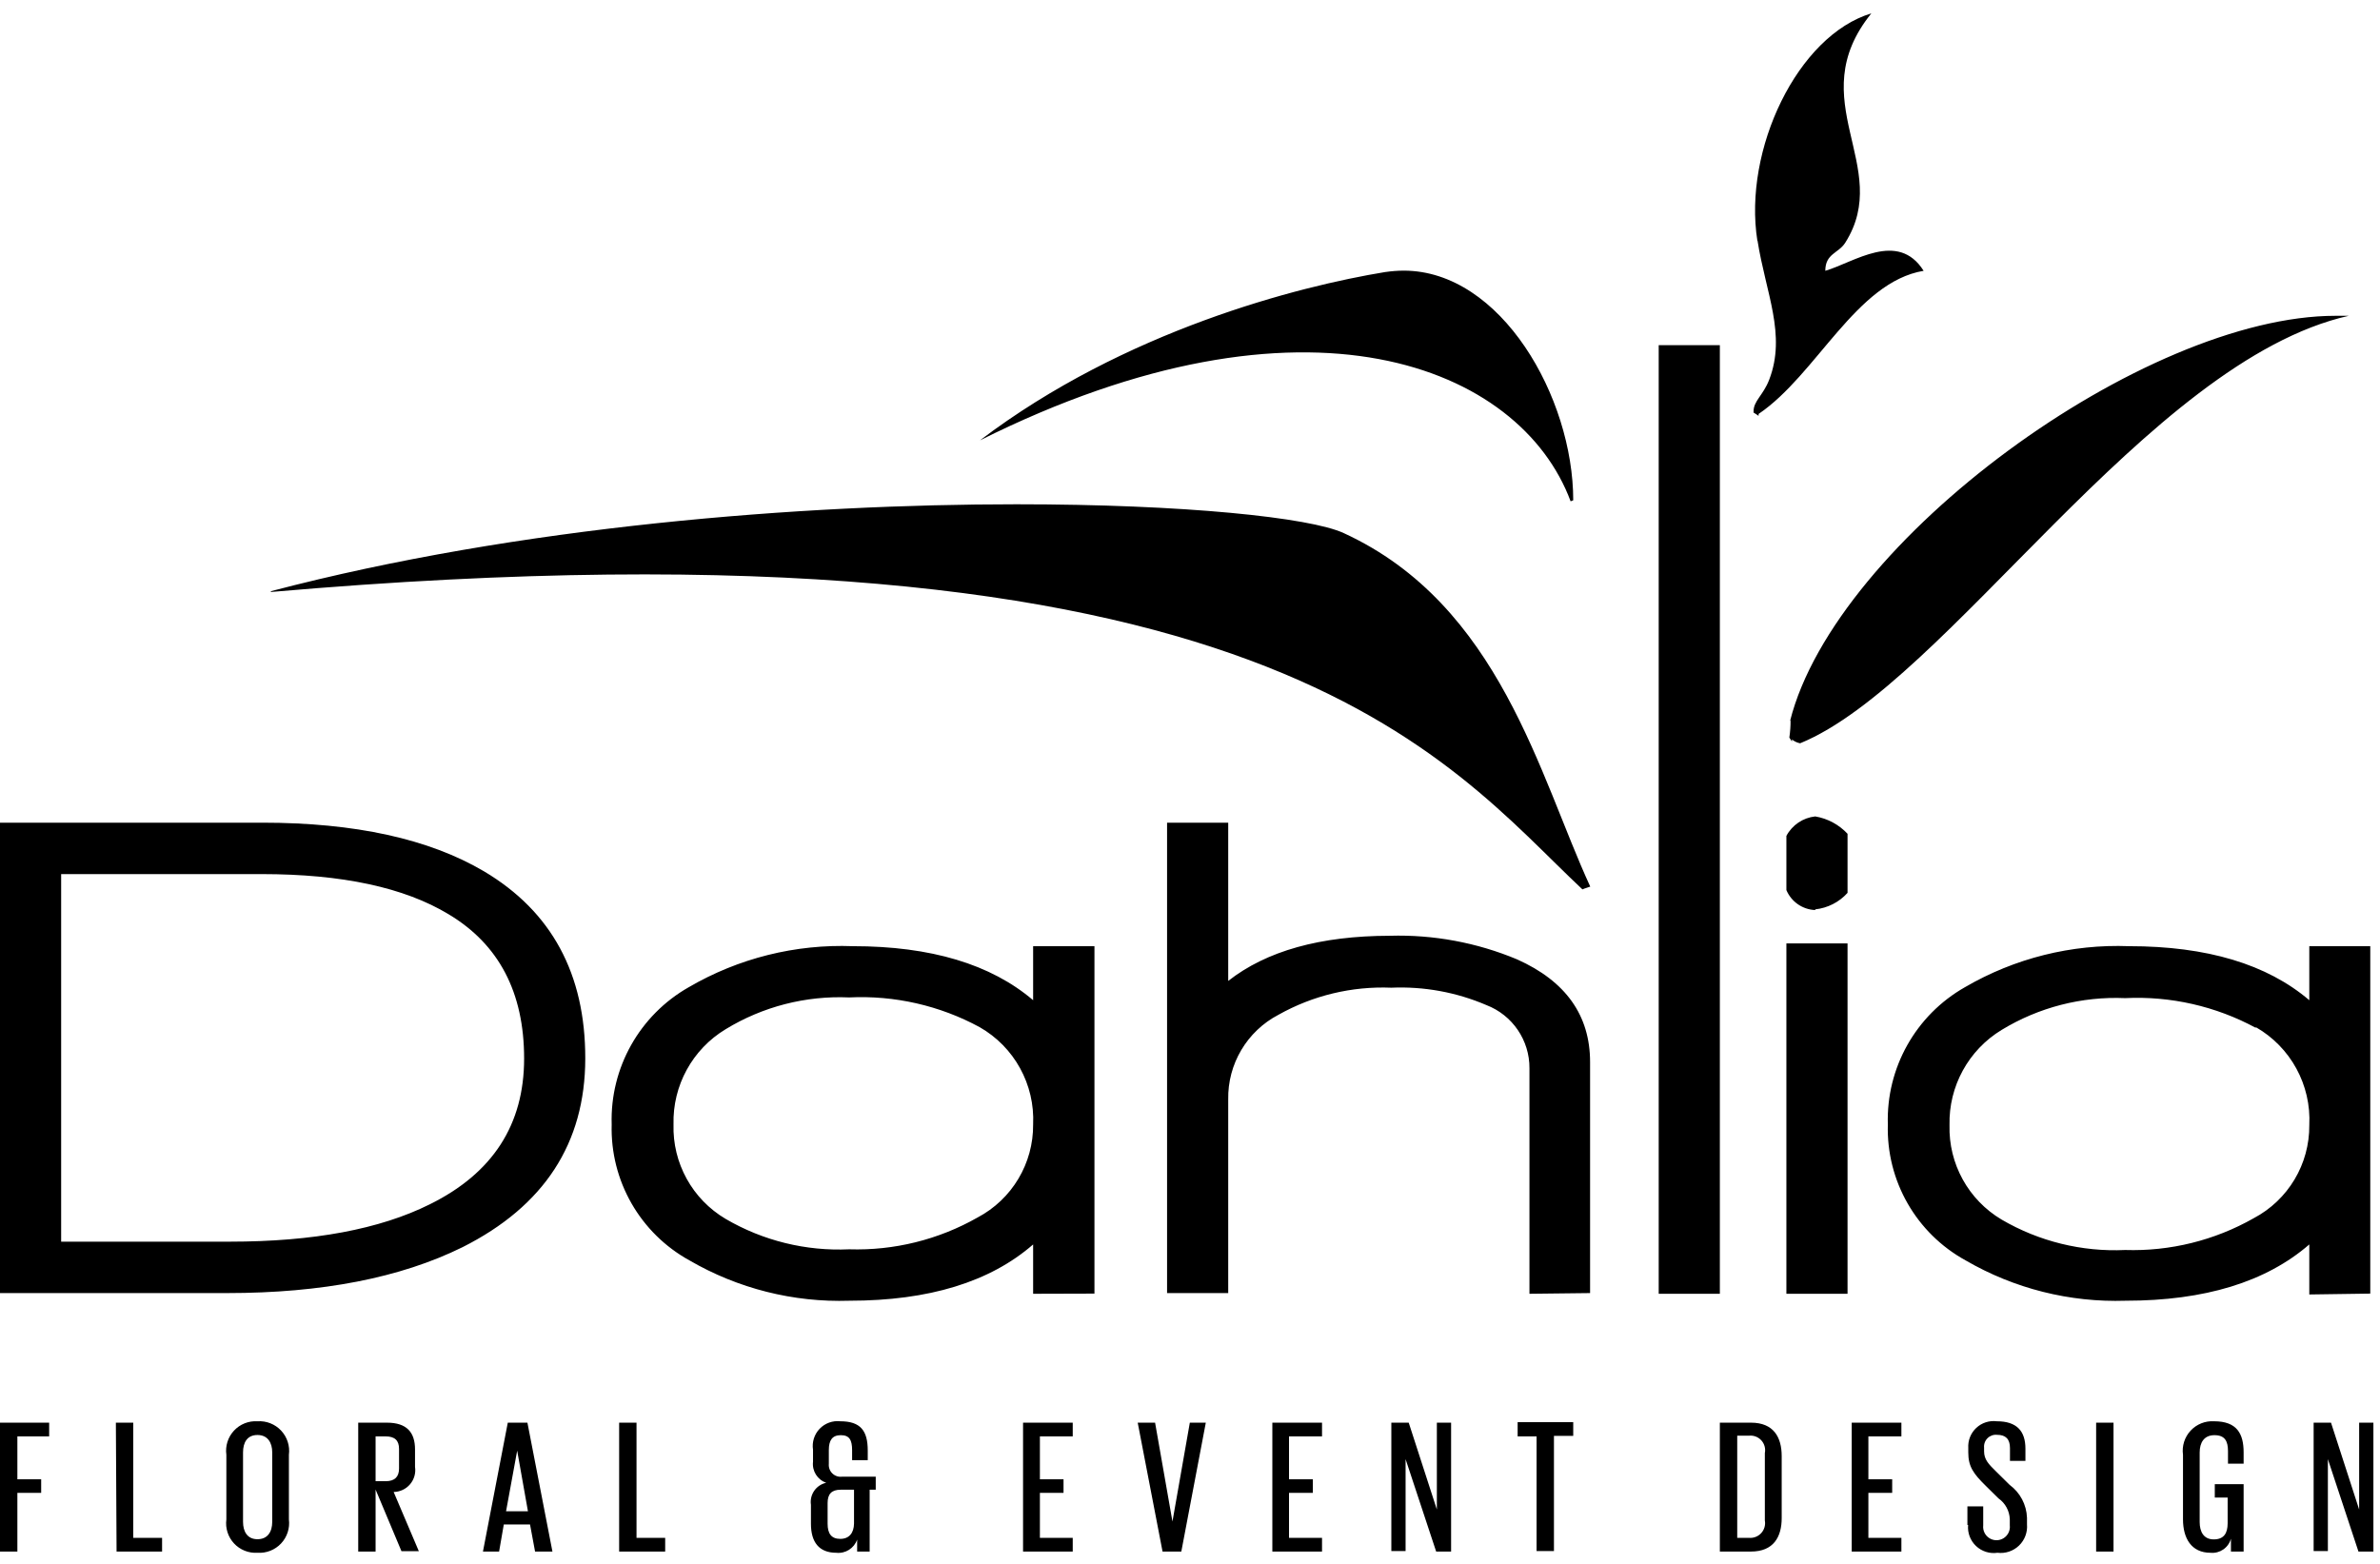
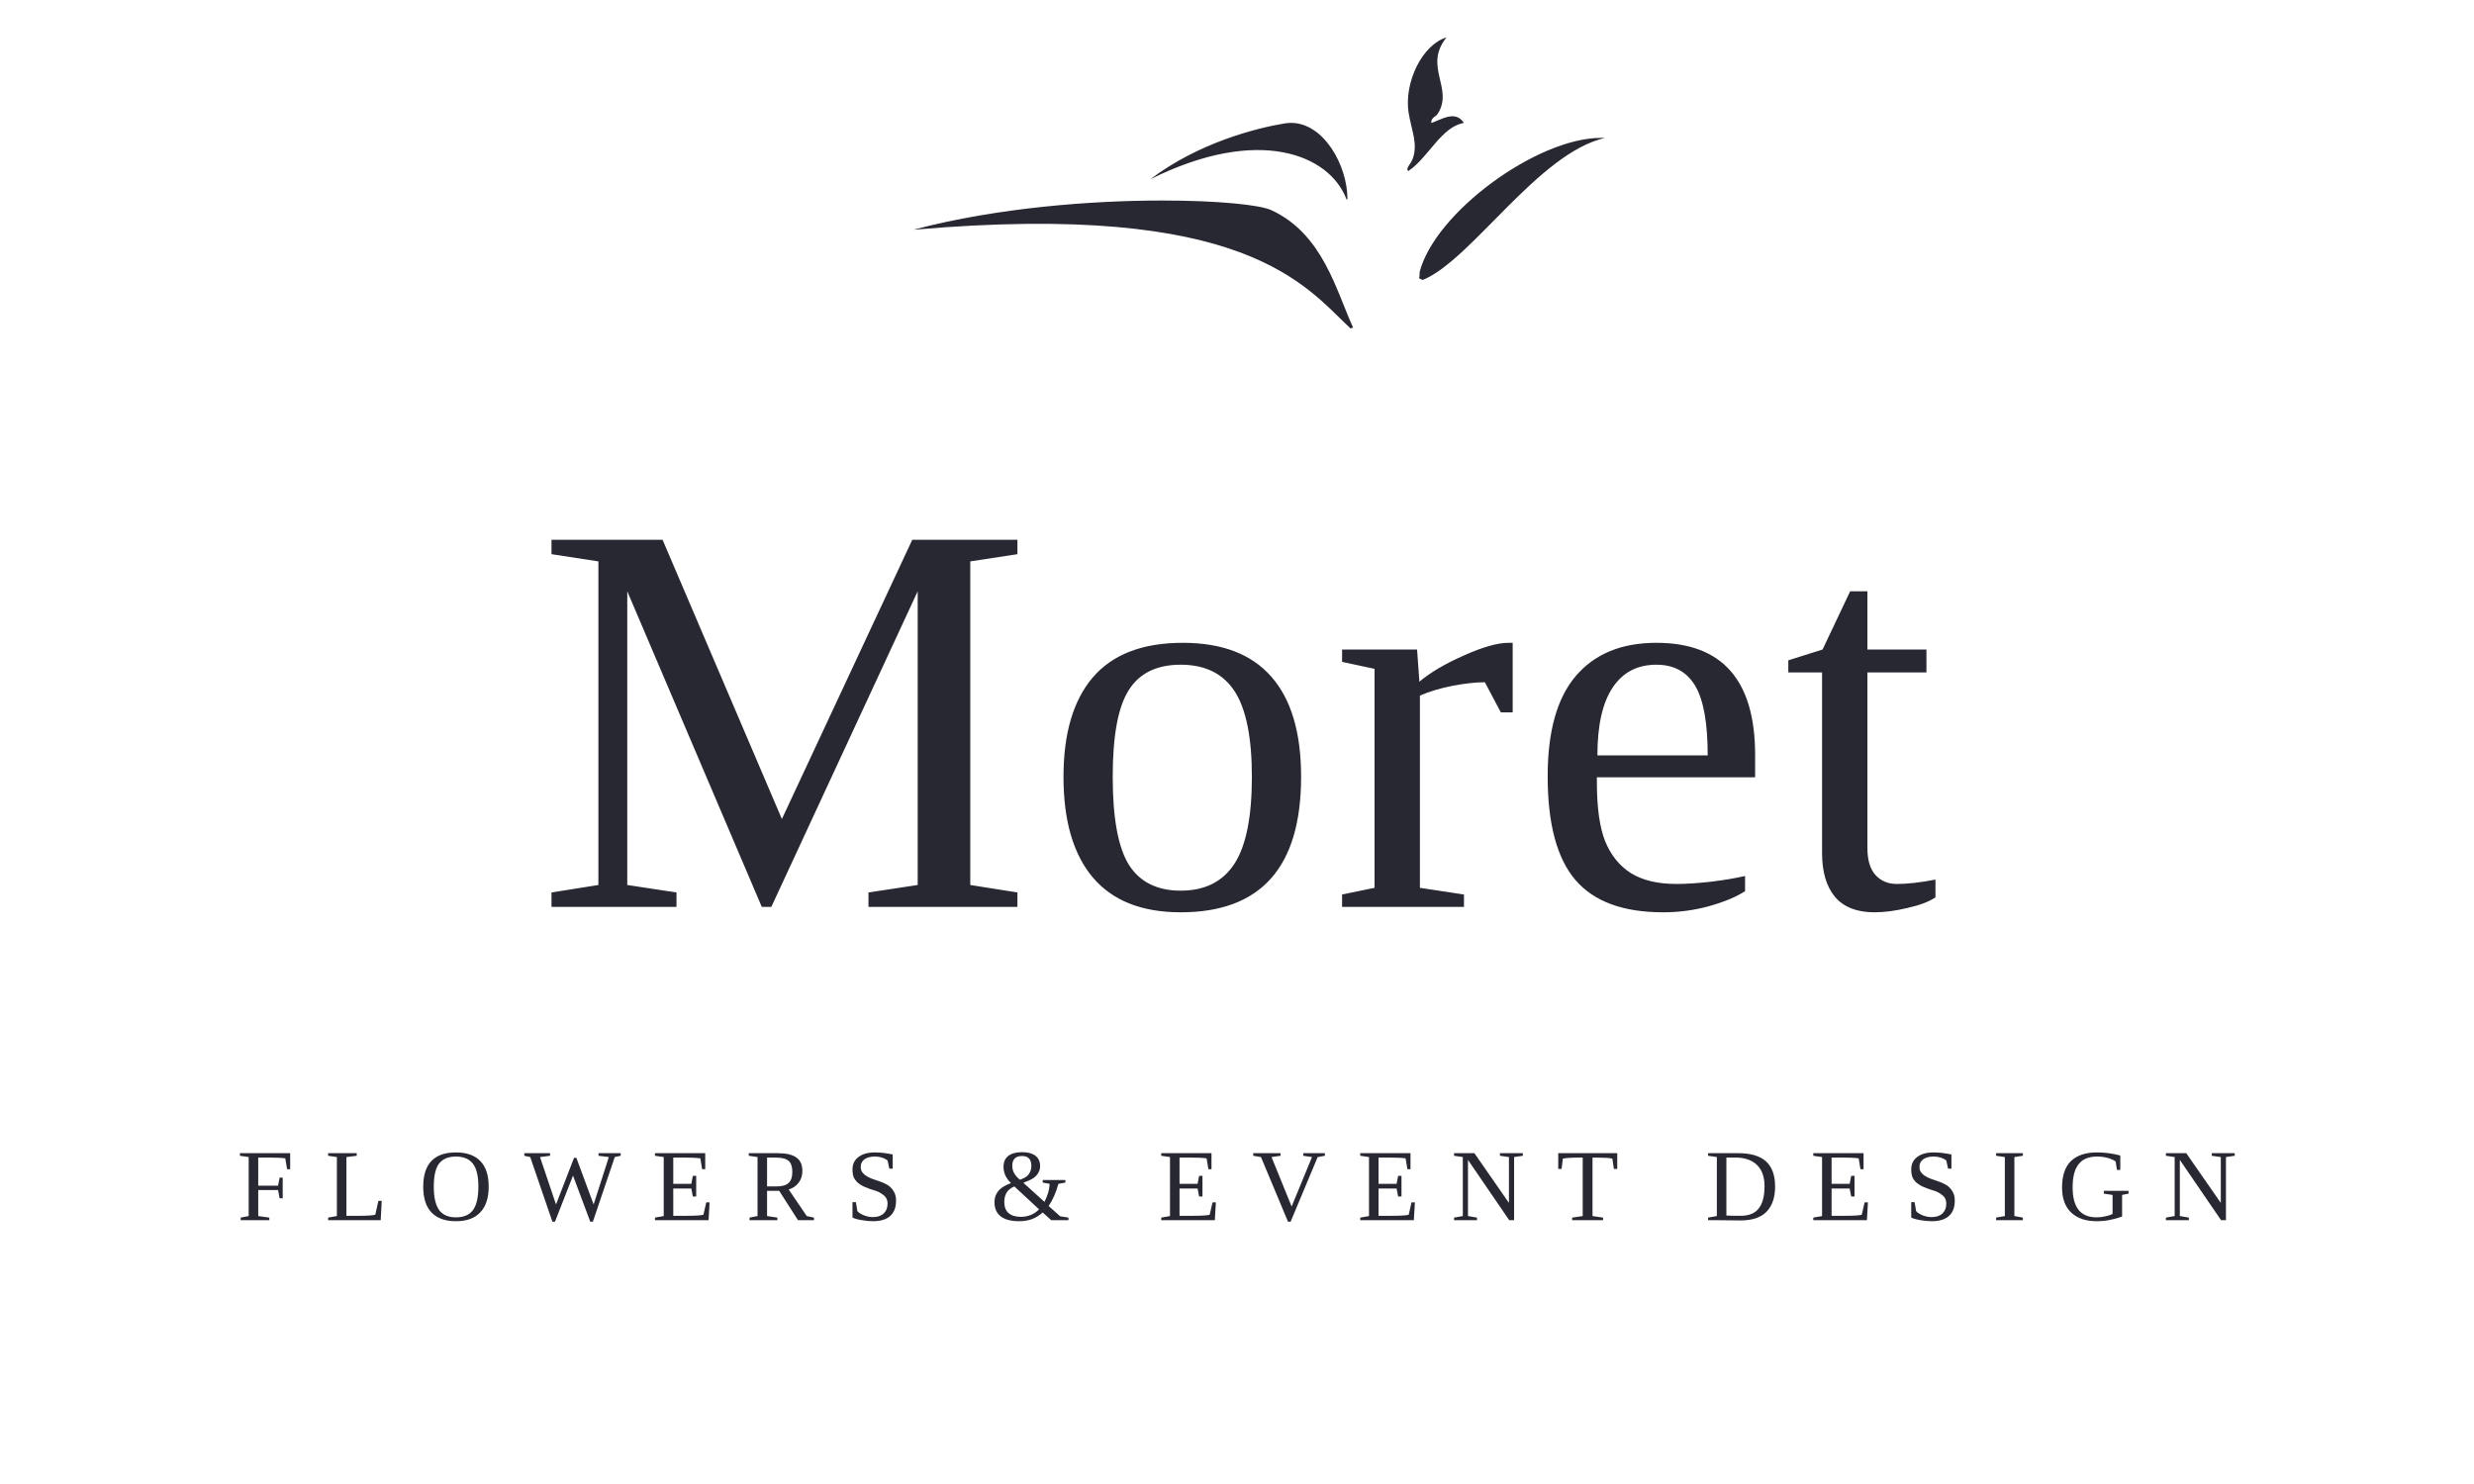
- <svg xmlns="http://www.w3.org/2000/svg" viewBox="0 0 137 90">
-   <path d="M15.58,34.08c57.42-5,67.64,9.75,75.51,17.12l0,0c.15-.07.3-.1.45-.16-2.93-6.35-5.2-16.22-14.19-20.35-1.94-.9-9.17-1.66-18.84-1.66-12.31,0-28.58,1.24-42.9,5M79.74,15.66c-5,.82-15,3.37-23.33,9.69,18.78-9.38,31.11-4.27,34,3.51a.94.94,0,0,1,.15-.06c0-5.92-4.15-13.22-9.76-13.22a7.42,7.42,0,0,0-1.05.08m21.42-1.8c.47,3,1.67,5.41.67,8-.35.91-.91,1.22-.9,1.84a.11.11,0,0,0,0,.05c.09.06.2.12.29.19l0-.11c3.34-2.26,5.61-7.59,9.5-8.24-1.48-2.34-4-.49-5.66,0,0-1,.76-1,1.15-1.62C109,9.57,103.66,5.79,107.72.77c-4.24,1.27-7.39,7.85-6.56,13.09m1.91,27.6a6.33,6.33,0,0,1-.07,1l.15.23,0-.12a1.08,1.08,0,0,0,.47.22c8.43-3.44,20-22,31.58-24.61l-.76,0c-11,0-28.78,12.92-31.4,23.33" style="fill-rule:evenodd" />
-   <path d="M25.82,52.63Q22,50.32,15.07,50.32H3.52V71.48h9.71q7.2,0,11.51-2.15,5.43-2.68,5.43-8.39t-4.35-8.31m.8,19.17q-5.35,2.64-13.55,2.64H0V47.36H15.11c5.32,0,9.58.93,12.75,2.8q5.84,3.47,5.83,10.78T26.62,71.8M56.39,59.13a14.3,14.3,0,0,0-7.51-1.71,12.59,12.59,0,0,0-7.11,1.83,6.21,6.21,0,0,0-3,5.48,6.11,6.11,0,0,0,3,5.44,12.91,12.91,0,0,0,7.11,1.75,14.06,14.06,0,0,0,7.39-1.83,6,6,0,0,0,3.2-5.36A6.12,6.12,0,0,0,56.39,59.13Zm3.08,15.35V71.64q-3.72,3.24-10.57,3.24a17.21,17.21,0,0,1-9.21-2.32,8.66,8.66,0,0,1-4.48-7.83,8.77,8.77,0,0,1,4.44-7.9,17.43,17.43,0,0,1,9.45-2.36q6.72,0,10.37,3.11V54.47H63v20Zm28.57,0V61.5a3.87,3.87,0,0,0-2.48-3.64,12.52,12.52,0,0,0-5.47-1,12.24,12.24,0,0,0-6.5,1.56,5.39,5.39,0,0,0-2.89,4.88V74.44H67.18V47.36H70.7v9.11Q74,53.88,80,53.87a17.67,17.67,0,0,1,7.33,1.36q4.2,1.88,4.2,5.91v13.3Zm7.44,0H99V19.87H95.48Zm7.35,0h3.52V54.31h-3.52Zm1.66-22.09a1.88,1.88,0,0,1-1.66-1.15V48.12A2.14,2.14,0,0,1,104.49,47a3.28,3.28,0,0,1,1.86,1V51.4A2.91,2.91,0,0,1,104.49,52.35Zm25.36,6.78a14.34,14.34,0,0,0-7.52-1.71,12.63,12.63,0,0,0-7.11,1.83,6.24,6.24,0,0,0-3,5.48,6.13,6.13,0,0,0,3,5.44,12.91,12.91,0,0,0,7.11,1.75,14.08,14.08,0,0,0,7.4-1.83,6,6,0,0,0,3.2-5.36A6.14,6.14,0,0,0,129.85,59.13Zm3.08,15.35V71.64q-3.74,3.24-10.57,3.24a17.21,17.21,0,0,1-9.21-2.32,8.64,8.64,0,0,1-4.48-7.83,8.77,8.77,0,0,1,4.44-7.9,17.43,17.43,0,0,1,9.45-2.36q6.72,0,10.37,3.11V54.47h3.51v20Z" style="fill-rule:evenodd" />
-   <path d="M0,81.9H2.83v.79H1v2.47H2.37v.78H1v3.38H0Zm6.67,0h1v6.63H9.33v.79H6.71Zm9,5.71v-4c0-.56-.26-1-.85-1s-.83.43-.83,1v4c0,.56.25,1,.83,1s.85-.42.85-1m-2.64-.14V83.75a1.7,1.7,0,0,1,1.79-1.93,1.71,1.71,0,0,1,1.81,1.93v3.72a1.71,1.71,0,0,1-1.81,1.92,1.7,1.7,0,0,1-1.79-1.92m8.59-4.78v2.58h.58c.53,0,.77-.26.77-.73V83.41c0-.48-.24-.72-.77-.72Zm0,3.06v3.57h-1V81.9h1.65c1.16,0,1.62.57,1.62,1.54v1a1.26,1.26,0,0,1-1.23,1.45l1.45,3.41h-1ZM29.13,87h1.26l-.62-3.49h0ZM27.8,89.32l1.43-7.42h1.13l1.44,7.42h-1l-.29-1.56H29l-.27,1.56Zm7.84-7.42h1v6.63h1.65v.79H35.64Zm13.52,5.81V85.76h-.77c-.52,0-.75.25-.75.76v1.2c0,.56.21.87.73.87s.78-.35.79-.88m-2.48,0V86.63a1.13,1.13,0,0,1,.88-1.27,1.14,1.14,0,0,1-.76-1.21v-.69a1.43,1.43,0,0,1,1.57-1.64c1.17,0,1.58.55,1.58,1.68v.56h-.9v-.57c0-.6-.16-.87-.65-.87s-.69.29-.69.86v.79a.68.68,0,0,0,.76.74h1.94v.75h-.35v3.56h-.72v-.69a1.14,1.14,0,0,1-1.2.76c-1,0-1.46-.62-1.46-1.67M58.89,81.9h2.86v.79H59.86v2.47h1.36v.78H59.86v2.59h1.89v.79H58.89Zm10.52,0L68,89.32H66.92L65.49,81.9h1l1,5.69h0l1-5.69Zm3.83,0H76.1v.79H74.2v2.47h1.37v.78H74.2v2.59h1.9v.79H73.24ZM80.91,84v5.29h-.82V81.9h1l1.62,5v-5h.82v7.42h-.86Zm6.45-2.13h3.2v.79H89.45v6.63h-1V82.69H87.36ZM100,88.53h.67a.85.85,0,0,0,.92-1V83.65a.84.84,0,0,0-.92-1H100Zm.79-6.63c1.3,0,1.77.83,1.77,1.93v3.56c0,1.09-.47,1.93-1.77,1.93H99V81.9Zm5.8,0h2.86v.79h-1.9v2.47h1.37v.78h-1.37v2.59h1.9v.79h-2.86Zm6.66,5.89V86.72h.91v1.09a.77.77,0,1,0,1.53,0v-.34a1.53,1.53,0,0,0-.65-1.21l-.74-.73c-.7-.69-1-1.1-1-1.91v-.26a1.46,1.46,0,0,1,1.64-1.54c1.15,0,1.65.56,1.65,1.58v.7h-.89v-.74c0-.52-.25-.76-.74-.76a.68.68,0,0,0-.75.74v.21c0,.47.26.74.69,1.16l.78.77a2.46,2.46,0,0,1,1,1.89v.38a1.52,1.52,0,0,1-1.7,1.64,1.48,1.48,0,0,1-1.69-1.6m7.37,1.53h1V81.9h-1Zm6.83-3.88h1.66v3.88h-.73v-.74a1.11,1.11,0,0,1-1.18.81c-1.1,0-1.58-.84-1.58-1.92V83.75a1.7,1.7,0,0,1,1.79-1.93c1.32,0,1.7.72,1.7,1.79v.65h-.9v-.72c0-.58-.18-.92-.78-.92s-.85.43-.85,1v4c0,.56.23,1,.81,1s.8-.35.8-.93V86.21h-.74ZM134,84v5.29h-.82V81.9h1l1.62,5v-5h.82v7.42h-.86Z" style="fill-rule:evenodd" />
+ <svg xmlns="http://www.w3.org/2000/svg" viewBox="0 0 150 90">
+   <g fill="#272831">
+     <g transform="translate(50,2) scale(0.35)">
+       <path d="M15.58,34.08c57.42-5,67.64,9.75,75.51,17.12l0,0c.15-.07.3-.1.45-.16-2.93-6.35-5.2-16.22-14.19-20.35-1.94-.9-9.17-1.66-18.84-1.66-12.31,0-28.58,1.24-42.9,5M79.74,15.66c-5,.82-15,3.37-23.33,9.69,18.78-9.38,31.11-4.27,34,3.51a.94.94,0,0,1,.15-.06c0-5.92-4.15-13.22-9.76-13.22a7.42,7.42,0,0,0-1.05.08m21.42-1.8c.47,3,1.67,5.41.67,8-.35.91-.91,1.22-.9,1.84a.11.11,0,0,0,0,.05c.09.06.2.12.29.19l0-.11c3.34-2.26,5.61-7.59,9.5-8.24-1.48-2.34-4-.49-5.66,0,0-1,.76-1,1.15-1.62C109,9.57,103.66,5.79,107.72.77c-4.24,1.27-7.39,7.85-6.56,13.09m1.91,27.6a6.33,6.33,0,0,1-.07,1l.15.23,0-.12a1.08,1.08,0,0,0,.47.22c8.43-3.44,20-22,31.58-24.61l-.76,0c-11,0-28.78,12.92-31.4,23.33" style="fill-rule:evenodd" />
+     </g>
+     <text x="75" y="55" text-anchor="middle" font-family="Georgia, 'Times New Roman', serif" font-size="34" letter-spacing="0.5">Moret</text>
+     <text x="75" y="74" text-anchor="middle" font-family="Georgia, 'Times New Roman', serif" font-size="6.2" letter-spacing="1.9">FLOWERS &amp; EVENT DESIGN</text>
+   </g>
</svg>
